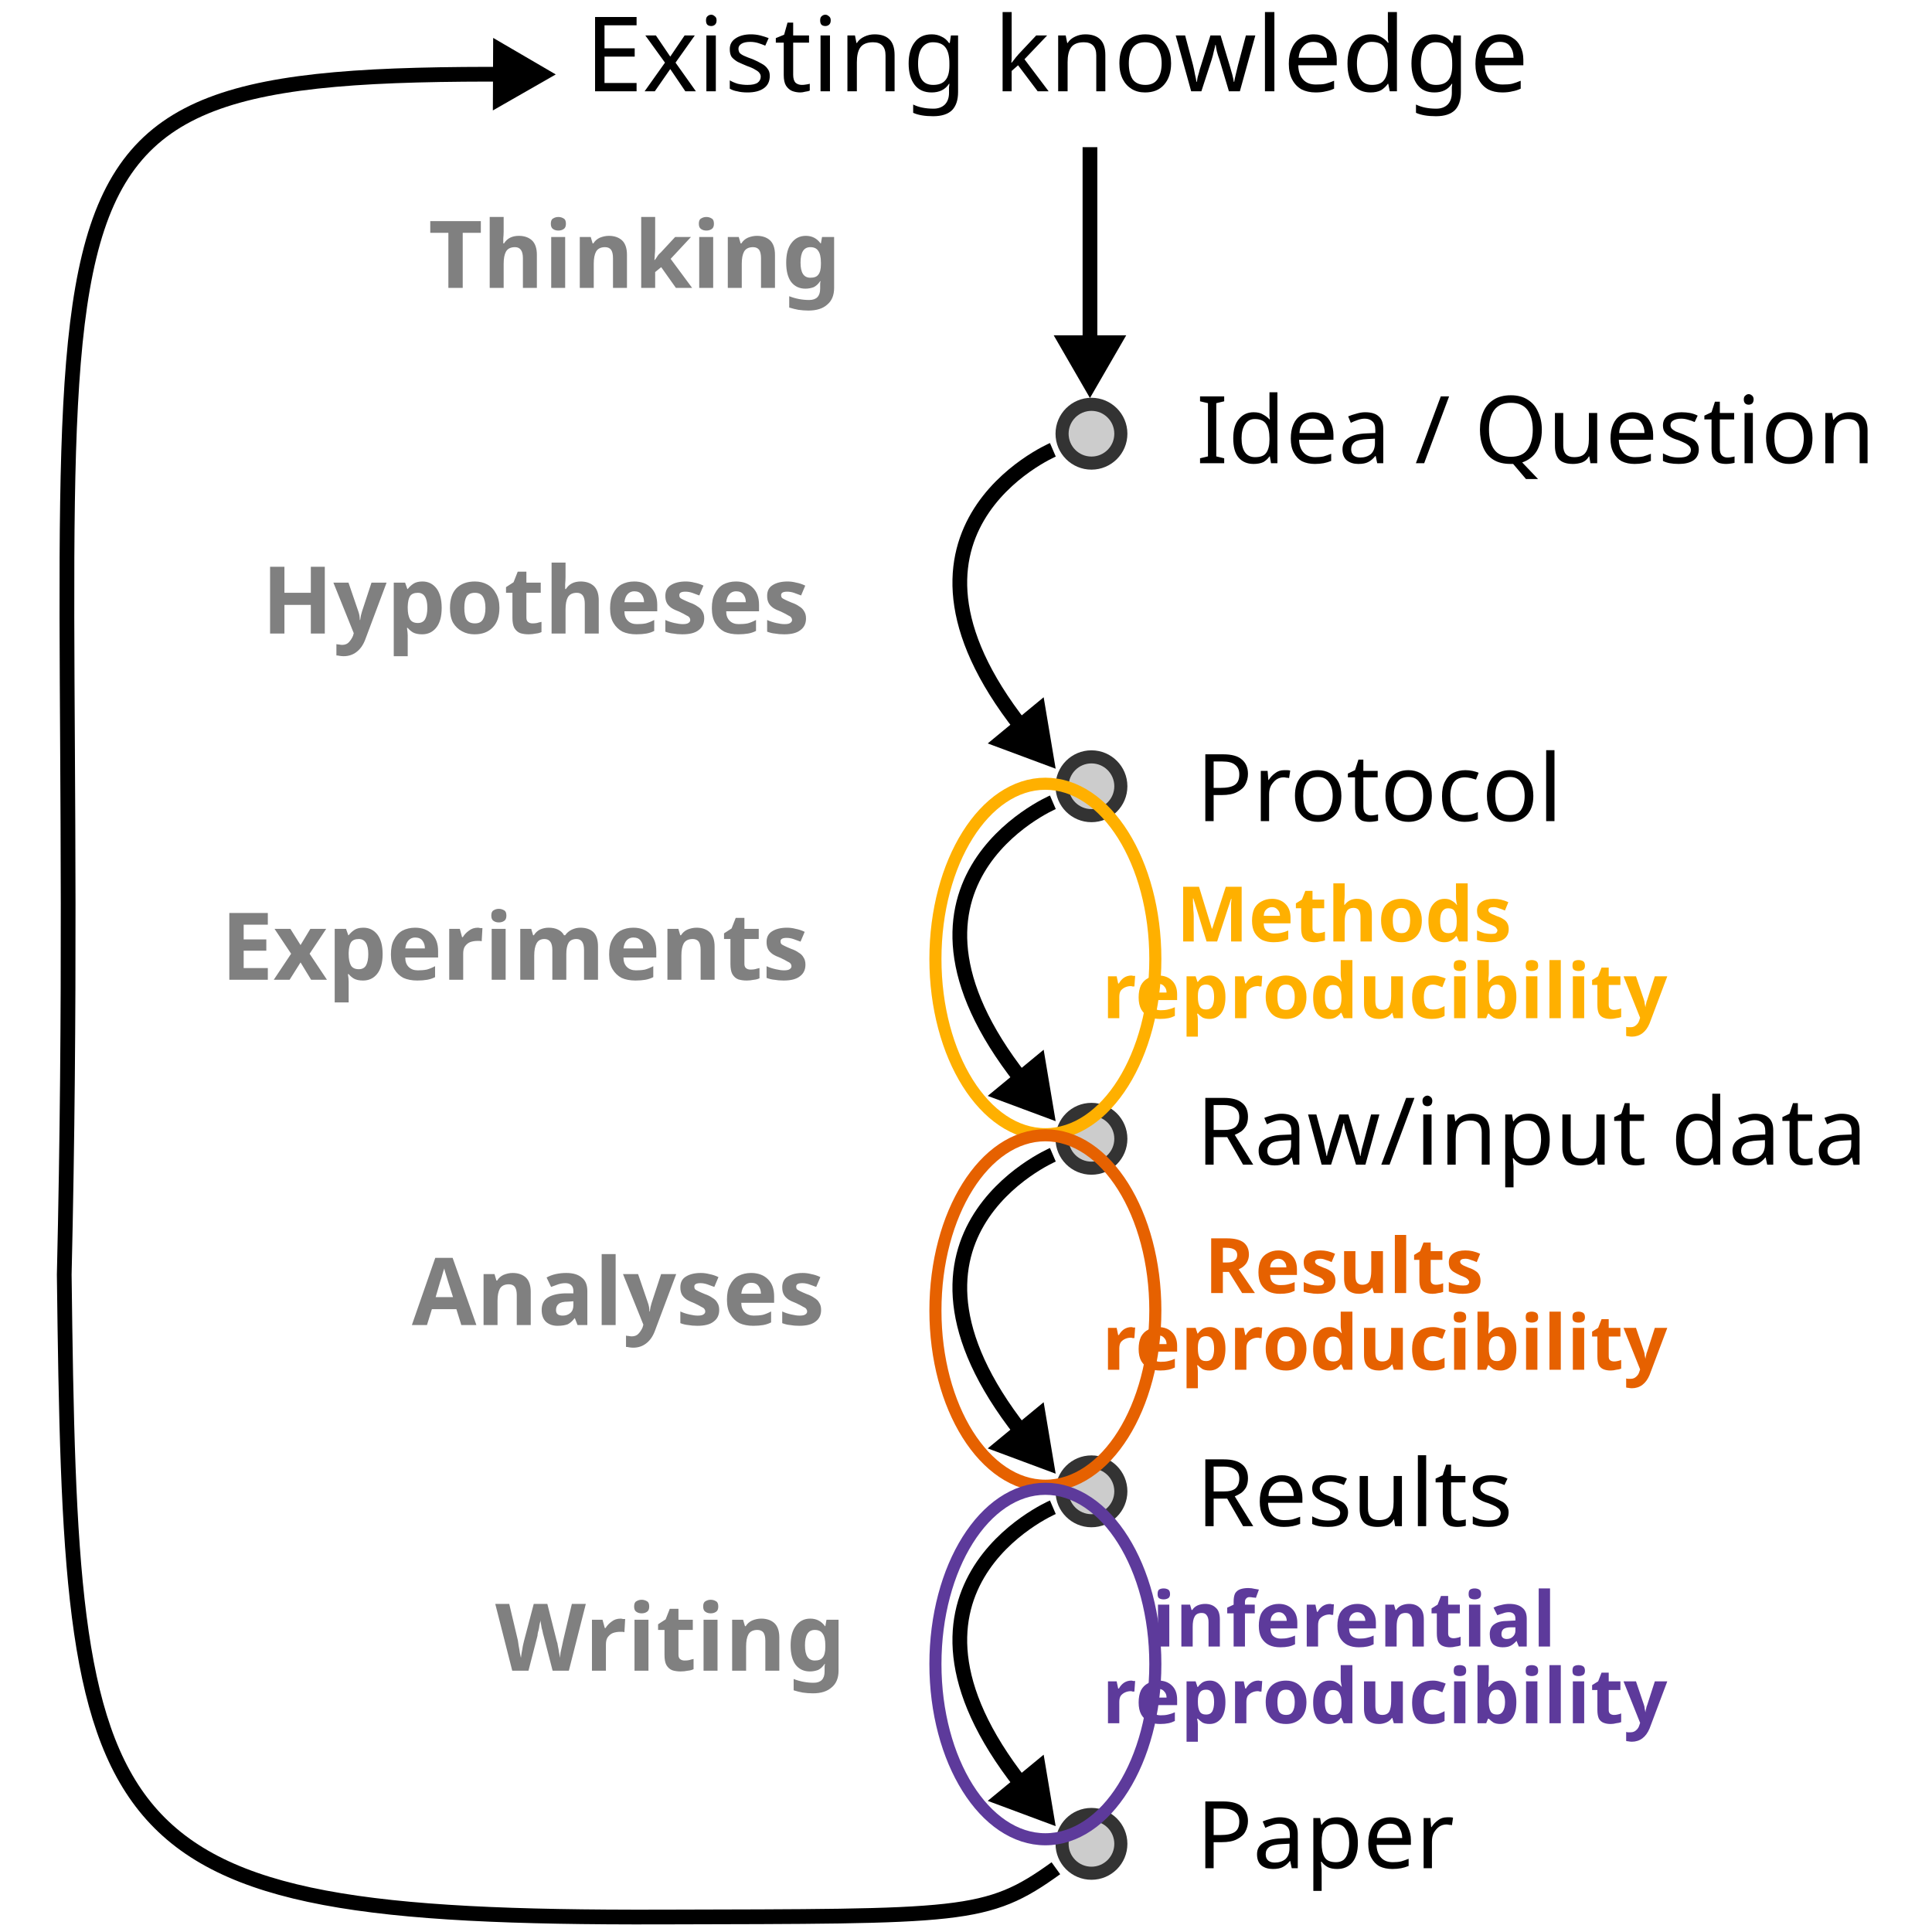
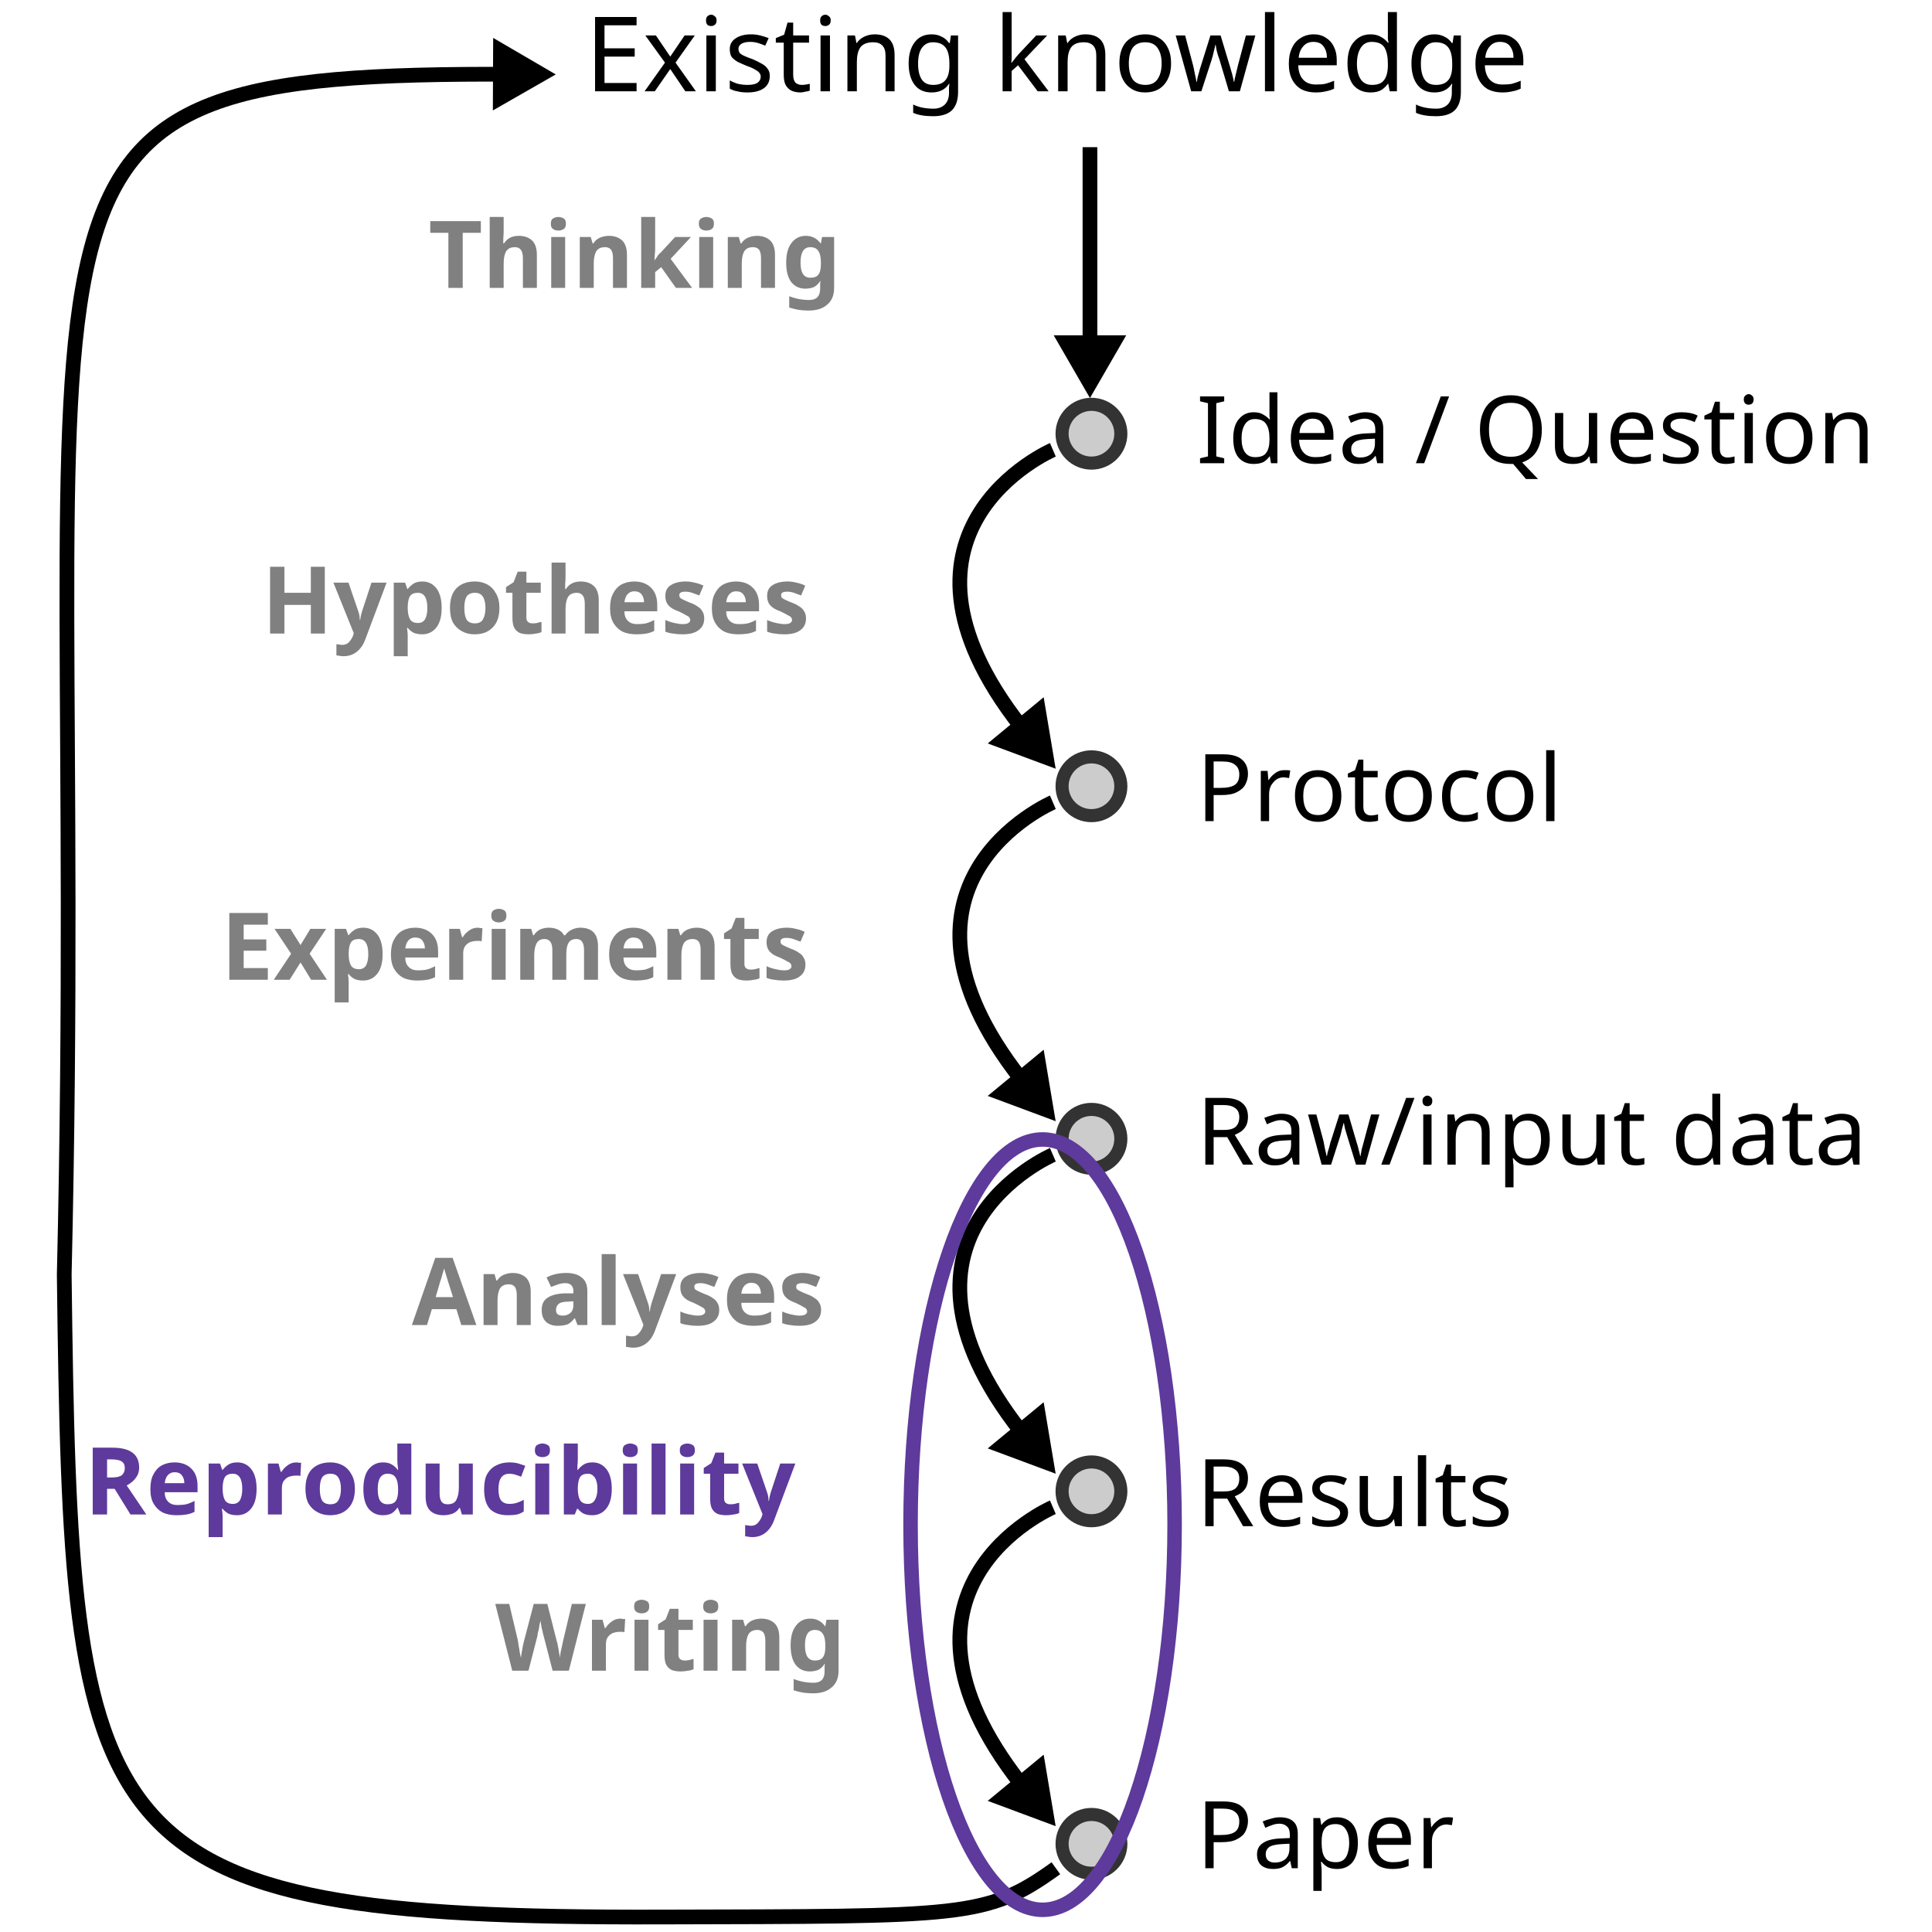
<svg xmlns="http://www.w3.org/2000/svg" width="80mm" height="80mm" viewBox="0 0 80 80" version="1.1" id="svg8">
  <defs id="defs2">
    <marker style="overflow:visible" id="marker2601" refX="0" refY="0" orient="auto">
      <path transform="scale(0.4)" style="fill:#000000;fill-opacity:1;fill-rule:evenodd;stroke:#000000;stroke-width:1pt;stroke-opacity:1" d="M 5.77,0 -2.88,5 V -5 Z" id="path2599" />
    </marker>
    <marker style="overflow:visible" id="marker2472" refX="0" refY="0" orient="auto">
      <path transform="scale(0.4)" style="fill:#000000;fill-opacity:1;fill-rule:evenodd;stroke:#000000;stroke-width:1pt;stroke-opacity:1" d="M 5.77,0 -2.88,5 V -5 Z" id="path2470" />
    </marker>
    <marker style="overflow:visible" id="TriangleOutM" refX="0" refY="0" orient="auto">
      <path transform="scale(0.4)" style="fill:#000000;fill-opacity:1;fill-rule:evenodd;stroke:#000000;stroke-width:1pt;stroke-opacity:1" d="M 5.77,0 -2.88,5 V -5 Z" id="path1200" />
    </marker>
    <marker style="overflow:visible" id="TriangleOutL" refX="0" refY="0" orient="auto">
      <path transform="scale(0.8)" style="fill:#000000;fill-opacity:1;fill-rule:evenodd;stroke:#000000;stroke-width:1pt;stroke-opacity:1" d="M 5.77,0 -2.88,5 V -5 Z" id="path1197" />
    </marker>
    <marker style="overflow:visible" id="Arrow2Mend" refX="0" refY="0" orient="auto">
      <path transform="scale(-0.6)" d="M 8.719,4.034 -2.207,0.016 8.719,-4.002 c -1.745,2.372 -1.735,5.617 -6e-7,8.035 z" style="fill:#000000;fill-opacity:1;fill-rule:evenodd;stroke:#000000;stroke-width:0.625;stroke-linejoin:round;stroke-opacity:1" id="path1082" />
    </marker>
    <marker style="overflow:visible" id="Arrow2Lend" refX="0" refY="0" orient="auto">
      <path transform="matrix(-1.1,0,0,-1.1,-1.1,0)" d="M 8.719,4.034 -2.207,0.016 8.719,-4.002 c -1.745,2.372 -1.735,5.617 -6e-7,8.035 z" style="fill:#000000;fill-opacity:1;fill-rule:evenodd;stroke:#000000;stroke-width:0.625;stroke-linejoin:round;stroke-opacity:1" id="path1076" />
    </marker>
    <marker style="overflow:visible" id="TriangleOutM-9" refX="0" refY="0" orient="auto">
      <path transform="scale(0.4)" style="fill:#000000;fill-opacity:1;fill-rule:evenodd;stroke:#000000;stroke-width:1pt;stroke-opacity:1" d="M 5.77,0 -2.88,5 V -5 Z" id="path1200-4" />
    </marker>
    <marker style="overflow:visible" id="TriangleOutM-9-9" refX="0" refY="0" orient="auto">
      <path transform="scale(0.4)" style="fill:#000000;fill-opacity:1;fill-rule:evenodd;stroke:#000000;stroke-width:1pt;stroke-opacity:1" d="M 5.77,0 -2.88,5 V -5 Z" id="path1200-4-3" />
    </marker>
    <marker style="overflow:visible" id="TriangleOutM-9-7" refX="0" refY="0" orient="auto">
      <path transform="scale(0.4)" style="fill:#000000;fill-opacity:1;fill-rule:evenodd;stroke:#000000;stroke-width:1pt;stroke-opacity:1" d="M 5.77,0 -2.88,5 V -5 Z" id="path1200-4-0" />
    </marker>
    <marker style="overflow:visible" id="TriangleOutM-9-1" refX="0" refY="0" orient="auto">
      <path transform="scale(0.4)" style="fill:#000000;fill-opacity:1;fill-rule:evenodd;stroke:#000000;stroke-width:1pt;stroke-opacity:1" d="M 5.77,0 -2.88,5 V -5 Z" id="path1200-4-9" />
    </marker>
    <marker style="overflow:visible" id="TriangleOutM-8" refX="0" refY="0" orient="auto">
      <path transform="scale(0.4)" style="fill:#000000;fill-opacity:1;fill-rule:evenodd;stroke:#000000;stroke-width:1pt;stroke-opacity:1" d="M 5.77,0 -2.88,5 V -5 Z" id="path1200-2" />
    </marker>
    <marker style="overflow:visible" id="TriangleOutM-2" refX="0" refY="0" orient="auto">
      <path transform="scale(0.4)" style="fill:#000000;fill-opacity:1;fill-rule:evenodd;stroke:#000000;stroke-width:1pt;stroke-opacity:1" d="M 5.77,0 -2.88,5 V -5 Z" id="path1200-0" />
    </marker>
  </defs>
  <g id="layer1">
    <text xml:space="preserve" style="font-style:normal;font-weight:normal;font-size:6.458px;line-height:1.25;font-family:sans-serif;fill:#000000;fill-opacity:1;stroke:none;stroke-width:0.161" x="49.536" y="19.181" id="text883">
      <tspan id="tspan881" x="49.536" y="19.181" style="font-style:normal;font-variant:normal;font-weight:normal;font-stretch:normal;font-size:3.875px;font-family:sans-serif;-inkscape-font-specification:'sans-serif, Normal';font-variant-ligatures:normal;font-variant-caps:normal;font-variant-numeric:normal;font-variant-east-asian:normal;stroke-width:0.161">Idea / Question</tspan>
    </text>
    <circle style="opacity:1;fill:#cccccc;stroke:#333333;stroke-width:0.542;stroke-miterlimit:4;stroke-dasharray:none;stroke-opacity:1;stop-color:#000000" id="path867" cx="45.195" cy="17.959" r="1.217" />
    <circle style="fill:#cccccc;stroke:#333333;stroke-width:0.542;stroke-miterlimit:4;stroke-dasharray:none;stroke-opacity:1;stop-color:#000000" id="path867-3" cx="45.195" cy="32.557" r="1.217" />
    <circle style="fill:#cccccc;stroke:#333333;stroke-width:0.542;stroke-miterlimit:4;stroke-dasharray:none;stroke-opacity:1;stop-color:#000000" id="path867-0" cx="45.195" cy="47.155" r="1.217" />
    <circle style="fill:#cccccc;stroke:#333333;stroke-width:0.542;stroke-miterlimit:4;stroke-dasharray:none;stroke-opacity:1;stop-color:#000000" id="path867-0-1" cx="45.195" cy="76.35" r="1.217" />
    <text xml:space="preserve" style="font-style:normal;font-weight:normal;font-size:6.458px;line-height:1.25;font-family:sans-serif;fill:#000000;fill-opacity:1;stroke:none;stroke-width:0.161" x="24.218" y="3.781" id="text931">
      <tspan id="tspan929" x="24.218" y="3.781" style="font-style:normal;font-variant:normal;font-weight:normal;font-stretch:normal;font-size:4.306px;font-family:sans-serif;-inkscape-font-specification:'sans-serif, Normal';font-variant-ligatures:normal;font-variant-caps:normal;font-variant-numeric:normal;font-variant-east-asian:normal;stroke-width:0.161">Existing knowledge</tspan>
    </text>
    <text xml:space="preserve" style="font-style:normal;font-weight:normal;font-size:6.458px;line-height:1.25;font-family:sans-serif;fill:#000000;fill-opacity:1;stroke:none;stroke-width:0.161" x="49.536" y="34.001" id="text883-9">
      <tspan id="tspan881-1" x="49.536" y="34.001" style="font-style:normal;font-variant:normal;font-weight:normal;font-stretch:normal;font-size:3.875px;font-family:sans-serif;-inkscape-font-specification:'sans-serif, Normal';font-variant-ligatures:normal;font-variant-caps:normal;font-variant-numeric:normal;font-variant-east-asian:normal;stroke-width:0.161">Protocol</tspan>
    </text>
    <text xml:space="preserve" style="font-style:normal;font-weight:normal;font-size:6.458px;line-height:1.25;font-family:sans-serif;fill:#000000;fill-opacity:1;stroke:none;stroke-width:0.161" x="49.536" y="48.224" id="text883-9-5">
      <tspan id="tspan881-1-4" x="49.536" y="48.224" style="font-style:normal;font-variant:normal;font-weight:normal;font-stretch:normal;font-size:3.875px;font-family:sans-serif;-inkscape-font-specification:'sans-serif, Normal';font-variant-ligatures:normal;font-variant-caps:normal;font-variant-numeric:normal;font-variant-east-asian:normal;stroke-width:0.161">Raw/input data </tspan>
    </text>
    <circle style="fill:#cccccc;stroke:#333333;stroke-width:0.542;stroke-miterlimit:4;stroke-dasharray:none;stroke-opacity:1;stop-color:#000000" id="path867-0-9" cx="45.195" cy="61.753" r="1.217" />
    <text xml:space="preserve" style="font-style:normal;font-weight:normal;font-size:6.458px;line-height:1.25;font-family:sans-serif;fill:#000000;fill-opacity:1;stroke:none;stroke-width:0.161" x="49.536" y="63.197" id="text883-9-5-2">
      <tspan id="tspan881-1-4-5" x="49.536" y="63.197" style="font-style:normal;font-variant:normal;font-weight:normal;font-stretch:normal;font-size:3.875px;font-family:sans-serif;-inkscape-font-specification:'sans-serif, Normal';font-variant-ligatures:normal;font-variant-caps:normal;font-variant-numeric:normal;font-variant-east-asian:normal;stroke-width:0.161">Results</tspan>
    </text>
    <text xml:space="preserve" style="font-style:normal;font-weight:normal;font-size:6.458px;line-height:1.25;font-family:sans-serif;fill:#000000;fill-opacity:1;stroke:none;stroke-width:0.161" x="49.536" y="77.36" id="text883-9-5-2-7">
      <tspan id="tspan881-1-4-5-4" x="49.536" y="77.36" style="font-style:normal;font-variant:normal;font-weight:normal;font-stretch:normal;font-size:3.875px;font-family:sans-serif;-inkscape-font-specification:'sans-serif, Normal';font-variant-ligatures:normal;font-variant-caps:normal;font-variant-numeric:normal;font-variant-east-asian:normal;stroke-width:0.161">Paper</tspan>
    </text>
    <path style="fill:none;stroke:#000000;stroke-width:0.61;stroke-linecap:butt;stroke-linejoin:miter;stroke-miterlimit:4;stroke-dasharray:none;stroke-opacity:1;marker-end:url(#TriangleOutM)" d="m 43.597,18.626 c 0,0 -7.969,3.417 -0.988,11.869" id="path1053" />
    <path style="fill:none;stroke:#000000;stroke-width:0.61;stroke-linecap:butt;stroke-linejoin:miter;stroke-miterlimit:4;stroke-dasharray:none;stroke-opacity:1;marker-end:url(#TriangleOutM-9)" d="m 43.597,33.221 c 0,0 -7.969,3.417 -0.988,11.869" id="path1053-5" />
    <path style="fill:none;stroke:#000000;stroke-width:0.61;stroke-linecap:butt;stroke-linejoin:miter;stroke-miterlimit:4;stroke-dasharray:none;stroke-opacity:1;marker-end:url(#TriangleOutM-9-9)" d="m 43.597,47.817 c 0,0 -7.969,3.417 -0.988,11.869" id="path1053-5-5" />
    <path style="fill:none;stroke:#000000;stroke-width:0.61;stroke-linecap:butt;stroke-linejoin:miter;stroke-miterlimit:4;stroke-dasharray:none;stroke-opacity:1;marker-end:url(#TriangleOutM-9-7)" d="m 43.597,62.412 c 0,0 -7.969,3.417 -0.988,11.869" id="path1053-5-8" />
    <path style="fill:none;stroke:#000000;stroke-width:0.61;stroke-linecap:butt;stroke-linejoin:miter;stroke-miterlimit:4;stroke-dasharray:none;stroke-opacity:1;marker-end:url(#TriangleOutM-9-1)" d="M 43.722,77.36 C 40.848,79.432 39.866,79.346 27.295,79.38 3.472,79.443 2.947,76.464 2.66,52.78 3.745,6.693 -1.876,2.978 21.28,3.075" id="path1053-5-9" />
    <path style="font-variation-settings:normal;opacity:1;vector-effect:none;fill:none;fill-opacity:1;stroke:#000000;stroke-width:0.61;stroke-linecap:butt;stroke-linejoin:miter;stroke-miterlimit:4;stroke-dasharray:none;stroke-dashoffset:0;stroke-opacity:1;marker-end:url(#marker2601);stop-color:#000000;stop-opacity:1" d="M 45.133,6.094 V 14.749" id="path2379" />
    <text xml:space="preserve" style="font-style:normal;font-weight:normal;font-size:6.458px;line-height:1.25;font-family:sans-serif;fill:#000000;fill-opacity:1;stroke:none;stroke-width:0.161" x="17.739" y="11.923" id="text883-0">
      <tspan id="tspan881-7" x="17.739" y="11.923" style="font-style:normal;font-variant:normal;font-weight:bold;font-stretch:normal;font-size:3.875px;font-family:sans-serif;-inkscape-font-specification:'sans-serif, Normal';font-variant-ligatures:normal;font-variant-caps:normal;font-variant-numeric:normal;font-variant-east-asian:normal;fill:#808080;stroke-width:0.161">Thinking</tspan>
    </text>
    <text xml:space="preserve" style="font-style:normal;font-weight:normal;font-size:6.458px;line-height:1.25;font-family:sans-serif;fill:#000000;fill-opacity:1;stroke:none;stroke-width:0.161" x="10.838" y="26.237" id="text883-0-3">
      <tspan id="tspan881-7-1" x="10.838" y="26.237" style="font-style:normal;font-variant:normal;font-weight:bold;font-stretch:normal;font-size:3.875px;font-family:sans-serif;-inkscape-font-specification:'sans-serif, Normal';font-variant-ligatures:normal;font-variant-caps:normal;font-variant-numeric:normal;font-variant-east-asian:normal;fill:#808080;stroke-width:0.161">Hypotheses</tspan>
    </text>
    <text xml:space="preserve" style="font-style:normal;font-weight:normal;font-size:10.583px;line-height:1.25;font-family:sans-serif;fill:#000000;fill-opacity:1;stroke:none;stroke-width:0.265" x="38.226" y="71.985" id="text2815">
      <tspan id="tspan2813" x="38.226" y="71.985" style="stroke-width:0.265" />
    </text>
    <text xml:space="preserve" style="font-style:normal;font-weight:normal;font-size:6.458px;line-height:1.25;font-family:sans-serif;fill:#000000;fill-opacity:1;stroke:none;stroke-width:0.161" x="9.152" y="40.567" id="text883-0-3-1">
      <tspan id="tspan881-7-1-9" x="9.152" y="40.567" style="font-style:normal;font-variant:normal;font-weight:bold;font-stretch:normal;font-size:3.875px;font-family:sans-serif;-inkscape-font-specification:'sans-serif, Normal';font-variant-ligatures:normal;font-variant-caps:normal;font-variant-numeric:normal;font-variant-east-asian:normal;fill:#808080;stroke-width:0.161">Experiments</tspan>
    </text>
    <text xml:space="preserve" style="font-style:normal;font-weight:normal;font-size:10.583px;line-height:1.25;font-family:sans-serif;fill:#000000;fill-opacity:1;stroke:none;stroke-width:0.265" x="37.936" y="101.698" id="text2843">
      <tspan id="tspan2841" x="37.936" y="101.698" style="stroke-width:0.265" />
    </text>
    <text xml:space="preserve" style="font-style:normal;font-weight:normal;font-size:6.458px;line-height:1.25;font-family:sans-serif;fill:#000000;fill-opacity:1;stroke:none;stroke-width:0.161" x="17.056" y="54.867" id="text883-0-3-1-0">
      <tspan id="tspan881-7-1-9-5" x="17.056" y="54.867" style="font-style:normal;font-variant:normal;font-weight:bold;font-stretch:normal;font-size:3.875px;font-family:sans-serif;-inkscape-font-specification:'sans-serif, Normal';font-variant-ligatures:normal;font-variant-caps:normal;font-variant-numeric:normal;font-variant-east-asian:normal;fill:#808080;stroke-width:0.161">Analyses</tspan>
    </text>
    <text xml:space="preserve" style="font-style:normal;font-weight:normal;font-size:6.458px;line-height:1.25;font-family:sans-serif;fill:#000000;fill-opacity:1;stroke:none;stroke-width:0.161" x="20.507" y="69.182" id="text883-0-3-1-0-6">
      <tspan x="20.507" y="69.182" style="font-style:normal;font-variant:normal;font-weight:bold;font-stretch:normal;font-size:3.875px;font-family:sans-serif;-inkscape-font-specification:'sans-serif, Normal';font-variant-ligatures:normal;font-variant-caps:normal;font-variant-numeric:normal;font-variant-east-asian:normal;fill:#808080;stroke-width:0.161" id="tspan2893">Writing</tspan>
    </text>
-     <ellipse style="fill:none;stroke:#ffb000;stroke-width:0.5;stroke-linejoin:round;stroke-miterlimit:4;stroke-dasharray:none;stroke-opacity:1;stop-color:#000000" id="path963-1" cx="43.287" cy="39.709" rx="4.553" ry="7.256" />
-     <text xml:space="preserve" style="font-style:normal;font-weight:normal;font-size:6.458px;line-height:0;font-family:sans-serif;fill:#e66100;fill-opacity:1;stroke:none;stroke-width:0.161;stroke-miterlimit:4;stroke-dasharray:none" x="61.528" y="53.541" id="text883-9-2">
-       <tspan x="61.528" y="53.541" style="font-style:normal;font-variant:normal;font-weight:bold;font-stretch:normal;font-size:3.175px;line-height:1;font-family:sans-serif;-inkscape-font-specification:'sans-serif, Bold';font-variant-ligatures:normal;font-variant-caps:normal;font-variant-numeric:normal;font-variant-east-asian:normal;text-align:center;text-anchor:middle;fill:#e66100;fill-opacity:1;stroke-width:0.161;stroke-miterlimit:4;stroke-dasharray:none" id="tspan1432">Results</tspan>
-       <tspan x="61.528" y="56.716" style="font-style:normal;font-variant:normal;font-weight:bold;font-stretch:normal;font-size:3.175px;line-height:1;font-family:sans-serif;-inkscape-font-specification:'sans-serif, Bold';font-variant-ligatures:normal;font-variant-caps:normal;font-variant-numeric:normal;font-variant-east-asian:normal;text-align:center;text-anchor:middle;fill:#e66100;fill-opacity:1;stroke-width:0.161;stroke-miterlimit:4;stroke-dasharray:none" id="tspan1436">reproducibility</tspan>
+     <ellipse style="fill:none;stroke:#ffb000;stroke-width:0.5;stroke-linejoin:round;stroke-miterlimit:4;stroke-dasharray:none;stroke-opacity:1;stop-color:#000000" id="path963-1" cx="117.738" cy="37.576" rx="4.553" ry="7.256" />
+     <text xml:space="preserve" style="font-style:normal;font-weight:normal;font-size:6.458px;line-height:0;font-family:sans-serif;fill:#e66100;fill-opacity:1;stroke:none;stroke-width:0.161;stroke-miterlimit:4;stroke-dasharray:none" x="135.979" y="51.407" id="text883-9-2">
+       <tspan x="135.979" y="51.407" style="font-style:normal;font-variant:normal;font-weight:bold;font-stretch:normal;font-size:3.175px;line-height:1;font-family:sans-serif;-inkscape-font-specification:'sans-serif, Bold';font-variant-ligatures:normal;font-variant-caps:normal;font-variant-numeric:normal;font-variant-east-asian:normal;text-align:center;text-anchor:middle;fill:#e66100;fill-opacity:1;stroke-width:0.161;stroke-miterlimit:4;stroke-dasharray:none" id="tspan1432">Results</tspan>
+       <tspan x="135.979" y="54.582" style="font-style:normal;font-variant:normal;font-weight:bold;font-stretch:normal;font-size:3.175px;line-height:1;font-family:sans-serif;-inkscape-font-specification:'sans-serif, Bold';font-variant-ligatures:normal;font-variant-caps:normal;font-variant-numeric:normal;font-variant-east-asian:normal;text-align:center;text-anchor:middle;fill:#e66100;fill-opacity:1;stroke-width:0.161;stroke-miterlimit:4;stroke-dasharray:none" id="tspan1436">reproducibility</tspan>
    </text>
    <text xml:space="preserve" style="font-style:normal;font-weight:normal;font-size:10.583px;line-height:1.25;font-family:sans-serif;fill:#000000;fill-opacity:1;stroke:none;stroke-width:0.265" x="56.131" y="71.042" id="text1273">
      <tspan id="tspan1271" x="56.131" y="71.042" style="stroke-width:0.265" />
    </text>
    <ellipse style="fill:none;stroke:#e66100;stroke-width:0.6;stroke-linejoin:round;stroke-miterlimit:4;stroke-dasharray:none;stroke-opacity:1;stop-color:#000000" id="path963-1-9" cx="-33.032" cy="39.578" rx="5.601" ry="12.939" />
    <ellipse style="fill:none;stroke:#5d3a9b;stroke-width:0.6;stroke-linejoin:round;stroke-miterlimit:4;stroke-dasharray:none;stroke-opacity:1;stop-color:#000000" id="path963-1-1-7" cx="-33.558" cy="65.777" rx="5.467" ry="15.949" />
    <text xml:space="preserve" style="font-style:normal;font-weight:normal;font-size:6.458px;line-height:1.25;font-family:sans-serif;fill:#e66100;fill-opacity:1;stroke:none;stroke-width:0.161;stroke-miterlimit:4;stroke-dasharray:none" x="-67.52" y="36.498" id="text883-9-2-8">
      <tspan id="tspan881-1-9-2" x="-67.52" y="36.498" style="font-style:normal;font-variant:normal;font-weight:bold;font-stretch:normal;font-size:3.875px;font-family:sans-serif;-inkscape-font-specification:'sans-serif, Bold';font-variant-ligatures:normal;font-variant-caps:normal;font-variant-numeric:normal;font-variant-east-asian:normal;fill:#e66100;fill-opacity:1;stroke-width:0.161;stroke-miterlimit:4;stroke-dasharray:none">Replicability</tspan>
    </text>
    <text xml:space="preserve" style="font-style:normal;font-weight:normal;font-size:6.458px;line-height:1.25;font-family:sans-serif;fill:#5d3a9b;fill-opacity:1;stroke:none;stroke-width:0.161;stroke-miterlimit:4;stroke-dasharray:none" x="-73.682" y="65.357" id="text883-9-2-1-5">
      <tspan id="tspan881-1-9-9-3" x="-73.682" y="65.357" style="font-style:normal;font-variant:normal;font-weight:bold;font-stretch:normal;font-size:3.875px;font-family:sans-serif;-inkscape-font-specification:'sans-serif, Bold';font-variant-ligatures:normal;font-variant-caps:normal;font-variant-numeric:normal;font-variant-east-asian:normal;fill:#5d3a9b;fill-opacity:1;stroke-width:0.161;stroke-miterlimit:4;stroke-dasharray:none">Reproducibility</tspan>
    </text>
-     <ellipse style="fill:none;stroke:#e66100;stroke-width:0.5;stroke-linejoin:round;stroke-miterlimit:4;stroke-dasharray:none;stroke-opacity:1;stop-color:#000000" id="path963-1-1" cx="43.287" cy="54.265" rx="4.553" ry="7.256" />
-     <ellipse style="fill:none;stroke:#5d3a9b;stroke-width:0.5;stroke-linejoin:round;stroke-miterlimit:4;stroke-dasharray:none;stroke-opacity:1;stop-color:#000000" id="path963-1-96" cx="43.287" cy="68.904" rx="4.553" ry="7.256" />
-     <text xml:space="preserve" style="font-style:normal;font-weight:normal;font-size:6.458px;line-height:0;font-family:sans-serif;fill:#ffb000;fill-opacity:1;stroke:none;stroke-width:0.161;stroke-miterlimit:4;stroke-dasharray:none" x="61.528" y="38.985" id="text883-9-2-2">
-       <tspan x="61.528" y="38.985" style="font-style:normal;font-variant:normal;font-weight:bold;font-stretch:normal;font-size:3.175px;line-height:1;font-family:sans-serif;-inkscape-font-specification:'sans-serif, Bold';font-variant-ligatures:normal;font-variant-caps:normal;font-variant-numeric:normal;font-variant-east-asian:normal;text-align:center;text-anchor:middle;fill:#ffb000;fill-opacity:1;stroke-width:0.161;stroke-miterlimit:4;stroke-dasharray:none" id="tspan1432-0">Methods</tspan>
-       <tspan x="61.528" y="42.16" style="font-style:normal;font-variant:normal;font-weight:bold;font-stretch:normal;font-size:3.175px;line-height:1;font-family:sans-serif;-inkscape-font-specification:'sans-serif, Bold';font-variant-ligatures:normal;font-variant-caps:normal;font-variant-numeric:normal;font-variant-east-asian:normal;text-align:center;text-anchor:middle;fill:#ffb000;fill-opacity:1;stroke-width:0.161;stroke-miterlimit:4;stroke-dasharray:none" id="tspan1436-7">reproducibility</tspan>
+     <ellipse style="fill:none;stroke:#e66100;stroke-width:0.5;stroke-linejoin:round;stroke-miterlimit:4;stroke-dasharray:none;stroke-opacity:1;stop-color:#000000" id="path963-1-1" cx="117.738" cy="52.131" rx="4.553" ry="7.256" />
+     <ellipse style="fill:none;stroke:#5d3a9b;stroke-width:0.5;stroke-linejoin:round;stroke-miterlimit:4;stroke-dasharray:none;stroke-opacity:1;stop-color:#000000" id="path963-1-96" cx="117.738" cy="66.771" rx="4.553" ry="7.256" />
+     <text xml:space="preserve" style="font-style:normal;font-weight:normal;font-size:6.458px;line-height:0;font-family:sans-serif;fill:#ffb000;fill-opacity:1;stroke:none;stroke-width:0.161;stroke-miterlimit:4;stroke-dasharray:none" x="135.979" y="36.852" id="text883-9-2-2">
+       <tspan x="135.979" y="36.852" style="font-style:normal;font-variant:normal;font-weight:bold;font-stretch:normal;font-size:3.175px;line-height:1;font-family:sans-serif;-inkscape-font-specification:'sans-serif, Bold';font-variant-ligatures:normal;font-variant-caps:normal;font-variant-numeric:normal;font-variant-east-asian:normal;text-align:center;text-anchor:middle;fill:#ffb000;fill-opacity:1;stroke-width:0.161;stroke-miterlimit:4;stroke-dasharray:none" id="tspan1432-0">Methods</tspan>
+       <tspan x="135.979" y="40.027" style="font-style:normal;font-variant:normal;font-weight:bold;font-stretch:normal;font-size:3.175px;line-height:1;font-family:sans-serif;-inkscape-font-specification:'sans-serif, Bold';font-variant-ligatures:normal;font-variant-caps:normal;font-variant-numeric:normal;font-variant-east-asian:normal;text-align:center;text-anchor:middle;fill:#ffb000;fill-opacity:1;stroke-width:0.161;stroke-miterlimit:4;stroke-dasharray:none" id="tspan1436-7">reproducibility</tspan>
    </text>
-     <text xml:space="preserve" style="font-style:normal;font-weight:normal;font-size:6.458px;line-height:0;font-family:sans-serif;fill:#5d3a9b;fill-opacity:1;stroke:none;stroke-width:0.161;stroke-miterlimit:4;stroke-dasharray:none" x="61.528" y="68.18" id="text883-9-2-3">
-       <tspan x="61.528" y="68.18" style="font-style:normal;font-variant:normal;font-weight:bold;font-stretch:normal;font-size:3.175px;line-height:1;font-family:sans-serif;-inkscape-font-specification:'sans-serif, Bold';font-variant-ligatures:normal;font-variant-caps:normal;font-variant-numeric:normal;font-variant-east-asian:normal;text-align:center;text-anchor:middle;fill:#5d3a9b;fill-opacity:1;stroke-width:0.161;stroke-miterlimit:4;stroke-dasharray:none" id="tspan1432-1"> inferential</tspan>
-       <tspan x="61.528" y="71.355" style="font-style:normal;font-variant:normal;font-weight:bold;font-stretch:normal;font-size:3.175px;line-height:1;font-family:sans-serif;-inkscape-font-specification:'sans-serif, Bold';font-variant-ligatures:normal;font-variant-caps:normal;font-variant-numeric:normal;font-variant-east-asian:normal;text-align:center;text-anchor:middle;fill:#5d3a9b;fill-opacity:1;stroke-width:0.161;stroke-miterlimit:4;stroke-dasharray:none" id="tspan1436-1">reproducibility</tspan>
+     <text xml:space="preserve" style="font-style:normal;font-weight:normal;font-size:6.458px;line-height:0;font-family:sans-serif;fill:#5d3a9b;fill-opacity:1;stroke:none;stroke-width:0.161;stroke-miterlimit:4;stroke-dasharray:none" x="135.979" y="66.047" id="text883-9-2-3">
+       <tspan x="135.979" y="66.047" style="font-style:normal;font-variant:normal;font-weight:bold;font-stretch:normal;font-size:3.175px;line-height:1;font-family:sans-serif;-inkscape-font-specification:'sans-serif, Bold';font-variant-ligatures:normal;font-variant-caps:normal;font-variant-numeric:normal;font-variant-east-asian:normal;text-align:center;text-anchor:middle;fill:#5d3a9b;fill-opacity:1;stroke-width:0.161;stroke-miterlimit:4;stroke-dasharray:none" id="tspan1432-1"> inferential</tspan>
+       <tspan x="135.979" y="69.222" style="font-style:normal;font-variant:normal;font-weight:bold;font-stretch:normal;font-size:3.175px;line-height:1;font-family:sans-serif;-inkscape-font-specification:'sans-serif, Bold';font-variant-ligatures:normal;font-variant-caps:normal;font-variant-numeric:normal;font-variant-east-asian:normal;text-align:center;text-anchor:middle;fill:#5d3a9b;fill-opacity:1;stroke-width:0.161;stroke-miterlimit:4;stroke-dasharray:none" id="tspan1436-1">reproducibility</tspan>
+     </text>
+     <ellipse style="fill:none;stroke:#5d3a9b;stroke-width:0.6;stroke-linejoin:round;stroke-miterlimit:4;stroke-dasharray:none;stroke-opacity:1;stop-color:#000000" id="ellipse1481" cx="43.171" cy="63.132" rx="5.467" ry="15.949" />
+     <text xml:space="preserve" style="font-style:normal;font-weight:normal;font-size:6.458px;line-height:1.25;font-family:sans-serif;fill:#5d3a9b;fill-opacity:1;stroke:none;stroke-width:0.161;stroke-miterlimit:4;stroke-dasharray:none" x="3.496" y="62.711" id="text1485">
+       <tspan id="tspan1483" x="3.496" y="62.711" style="font-style:normal;font-variant:normal;font-weight:bold;font-stretch:normal;font-size:3.875px;font-family:sans-serif;-inkscape-font-specification:'sans-serif, Bold';font-variant-ligatures:normal;font-variant-caps:normal;font-variant-numeric:normal;font-variant-east-asian:normal;fill:#5d3a9b;fill-opacity:1;stroke-width:0.161;stroke-miterlimit:4;stroke-dasharray:none">Reproducibility</tspan>
    </text>
  </g>
</svg>
